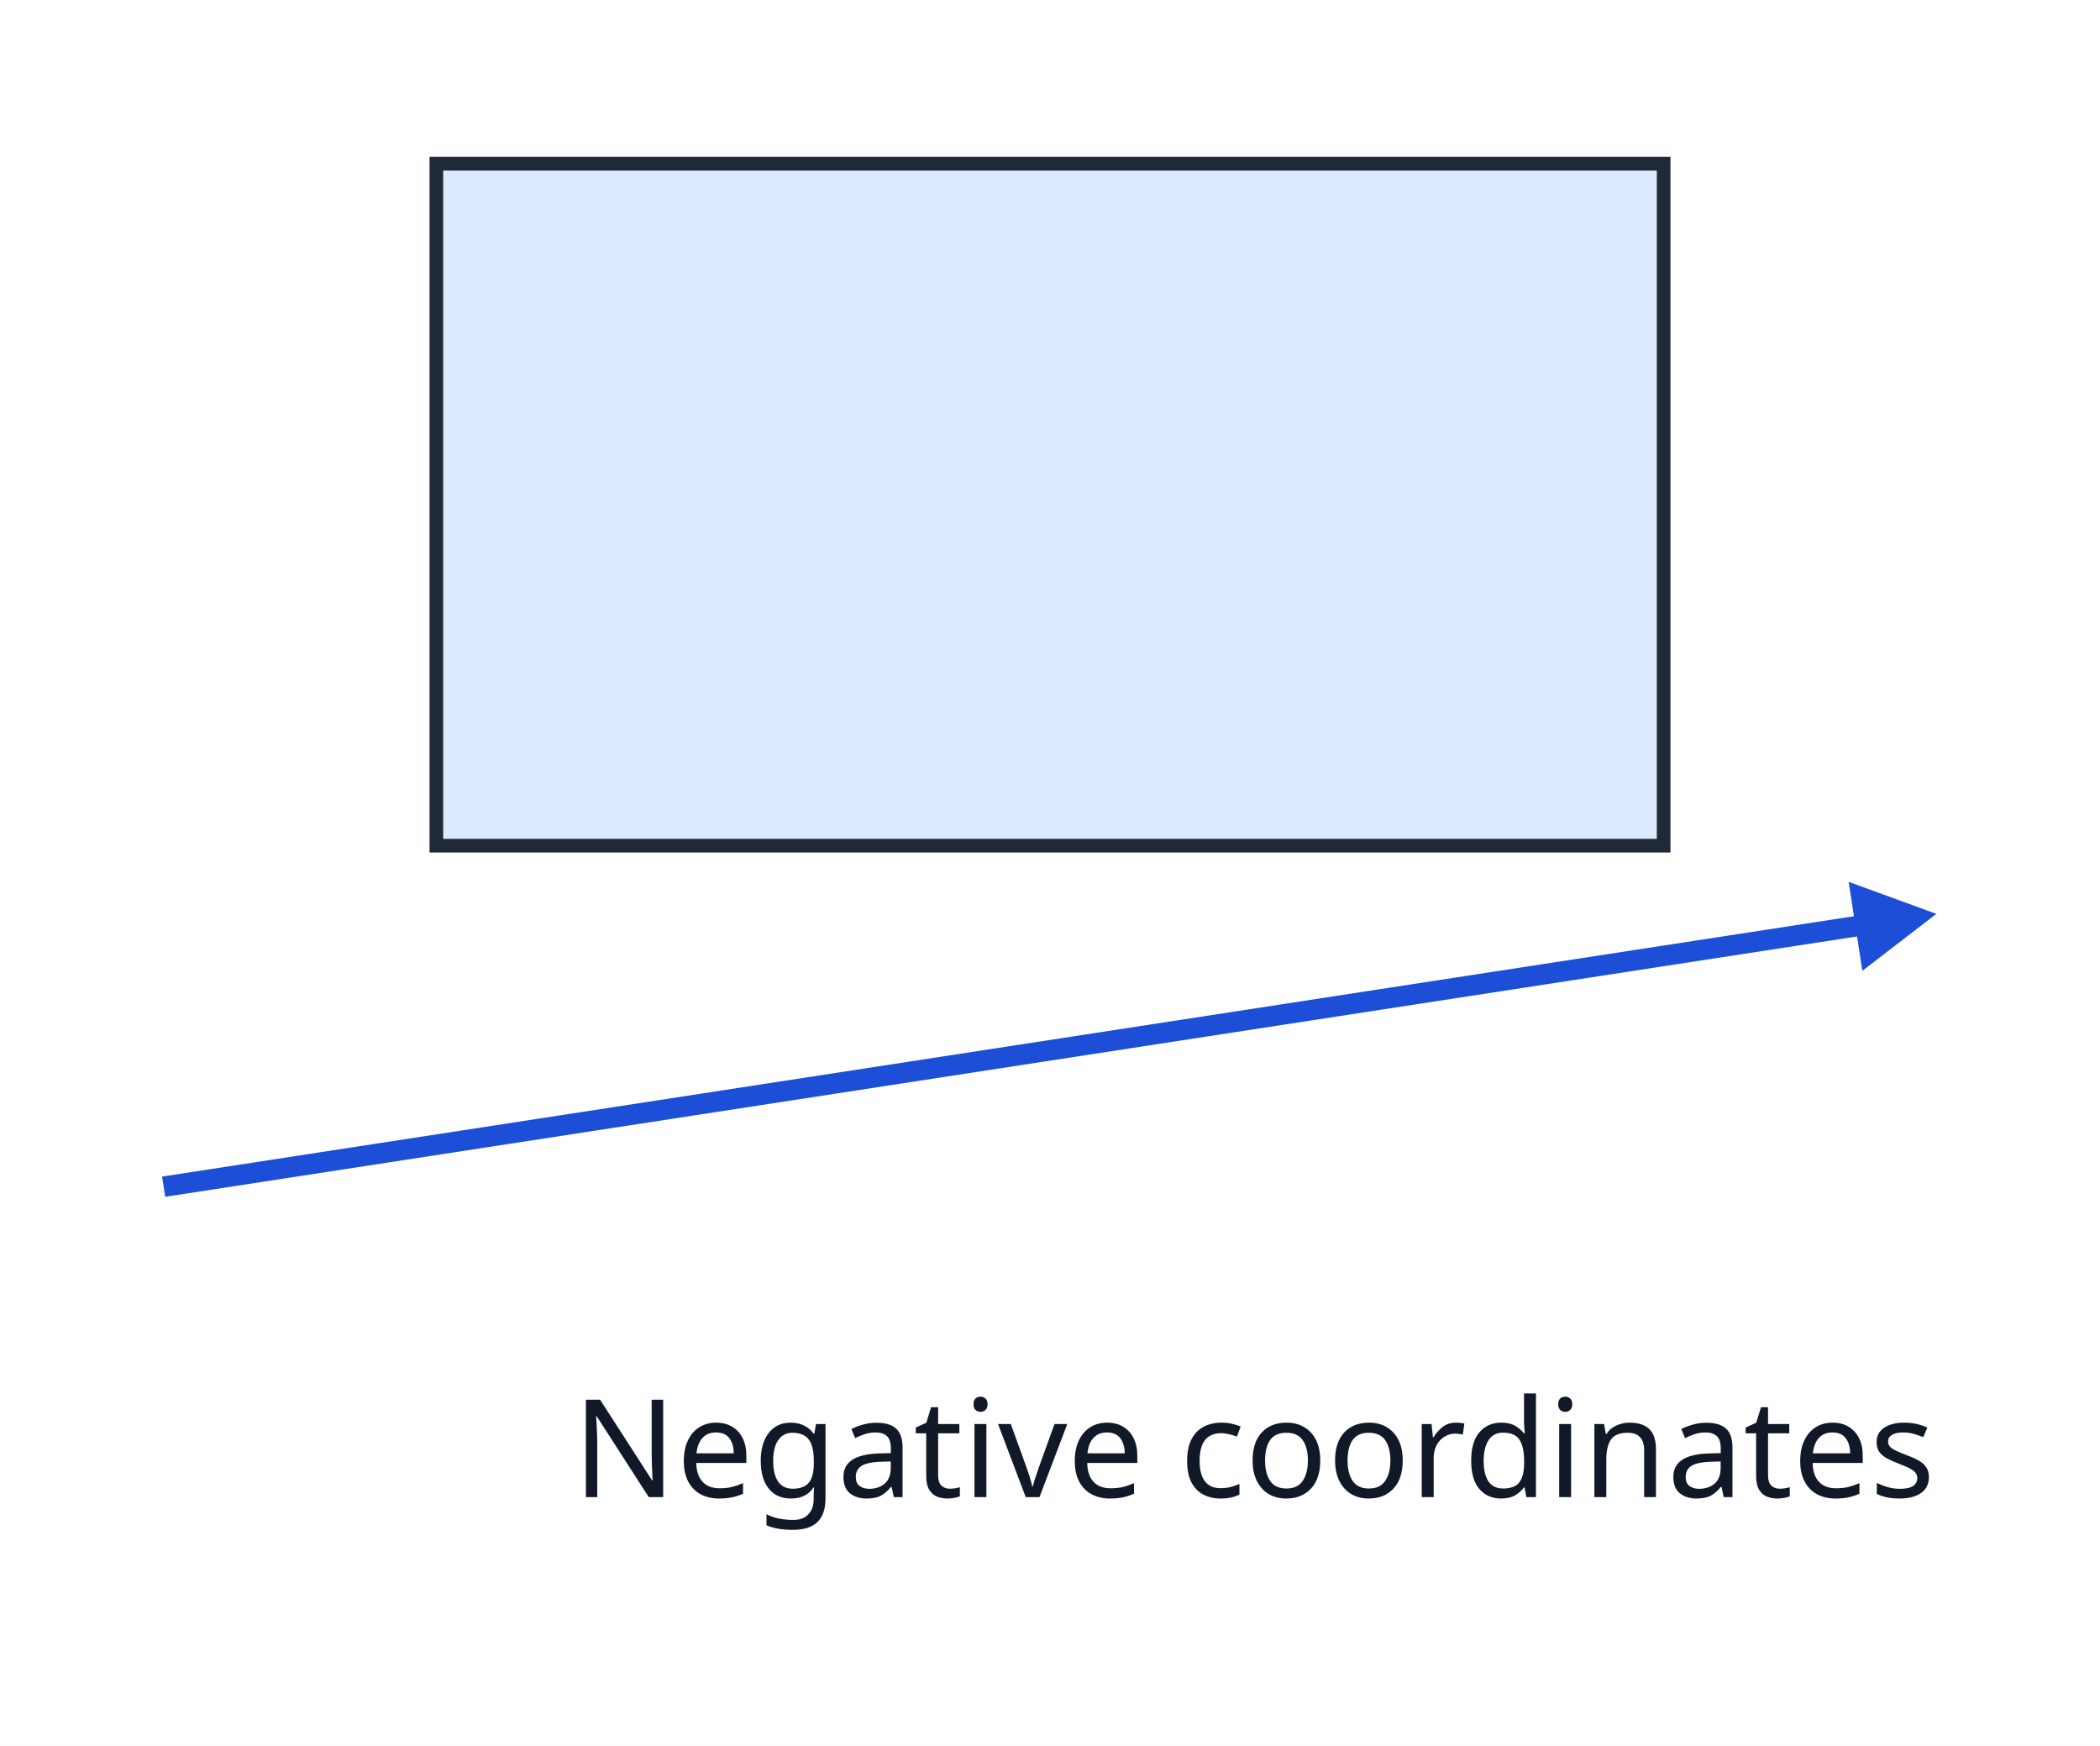
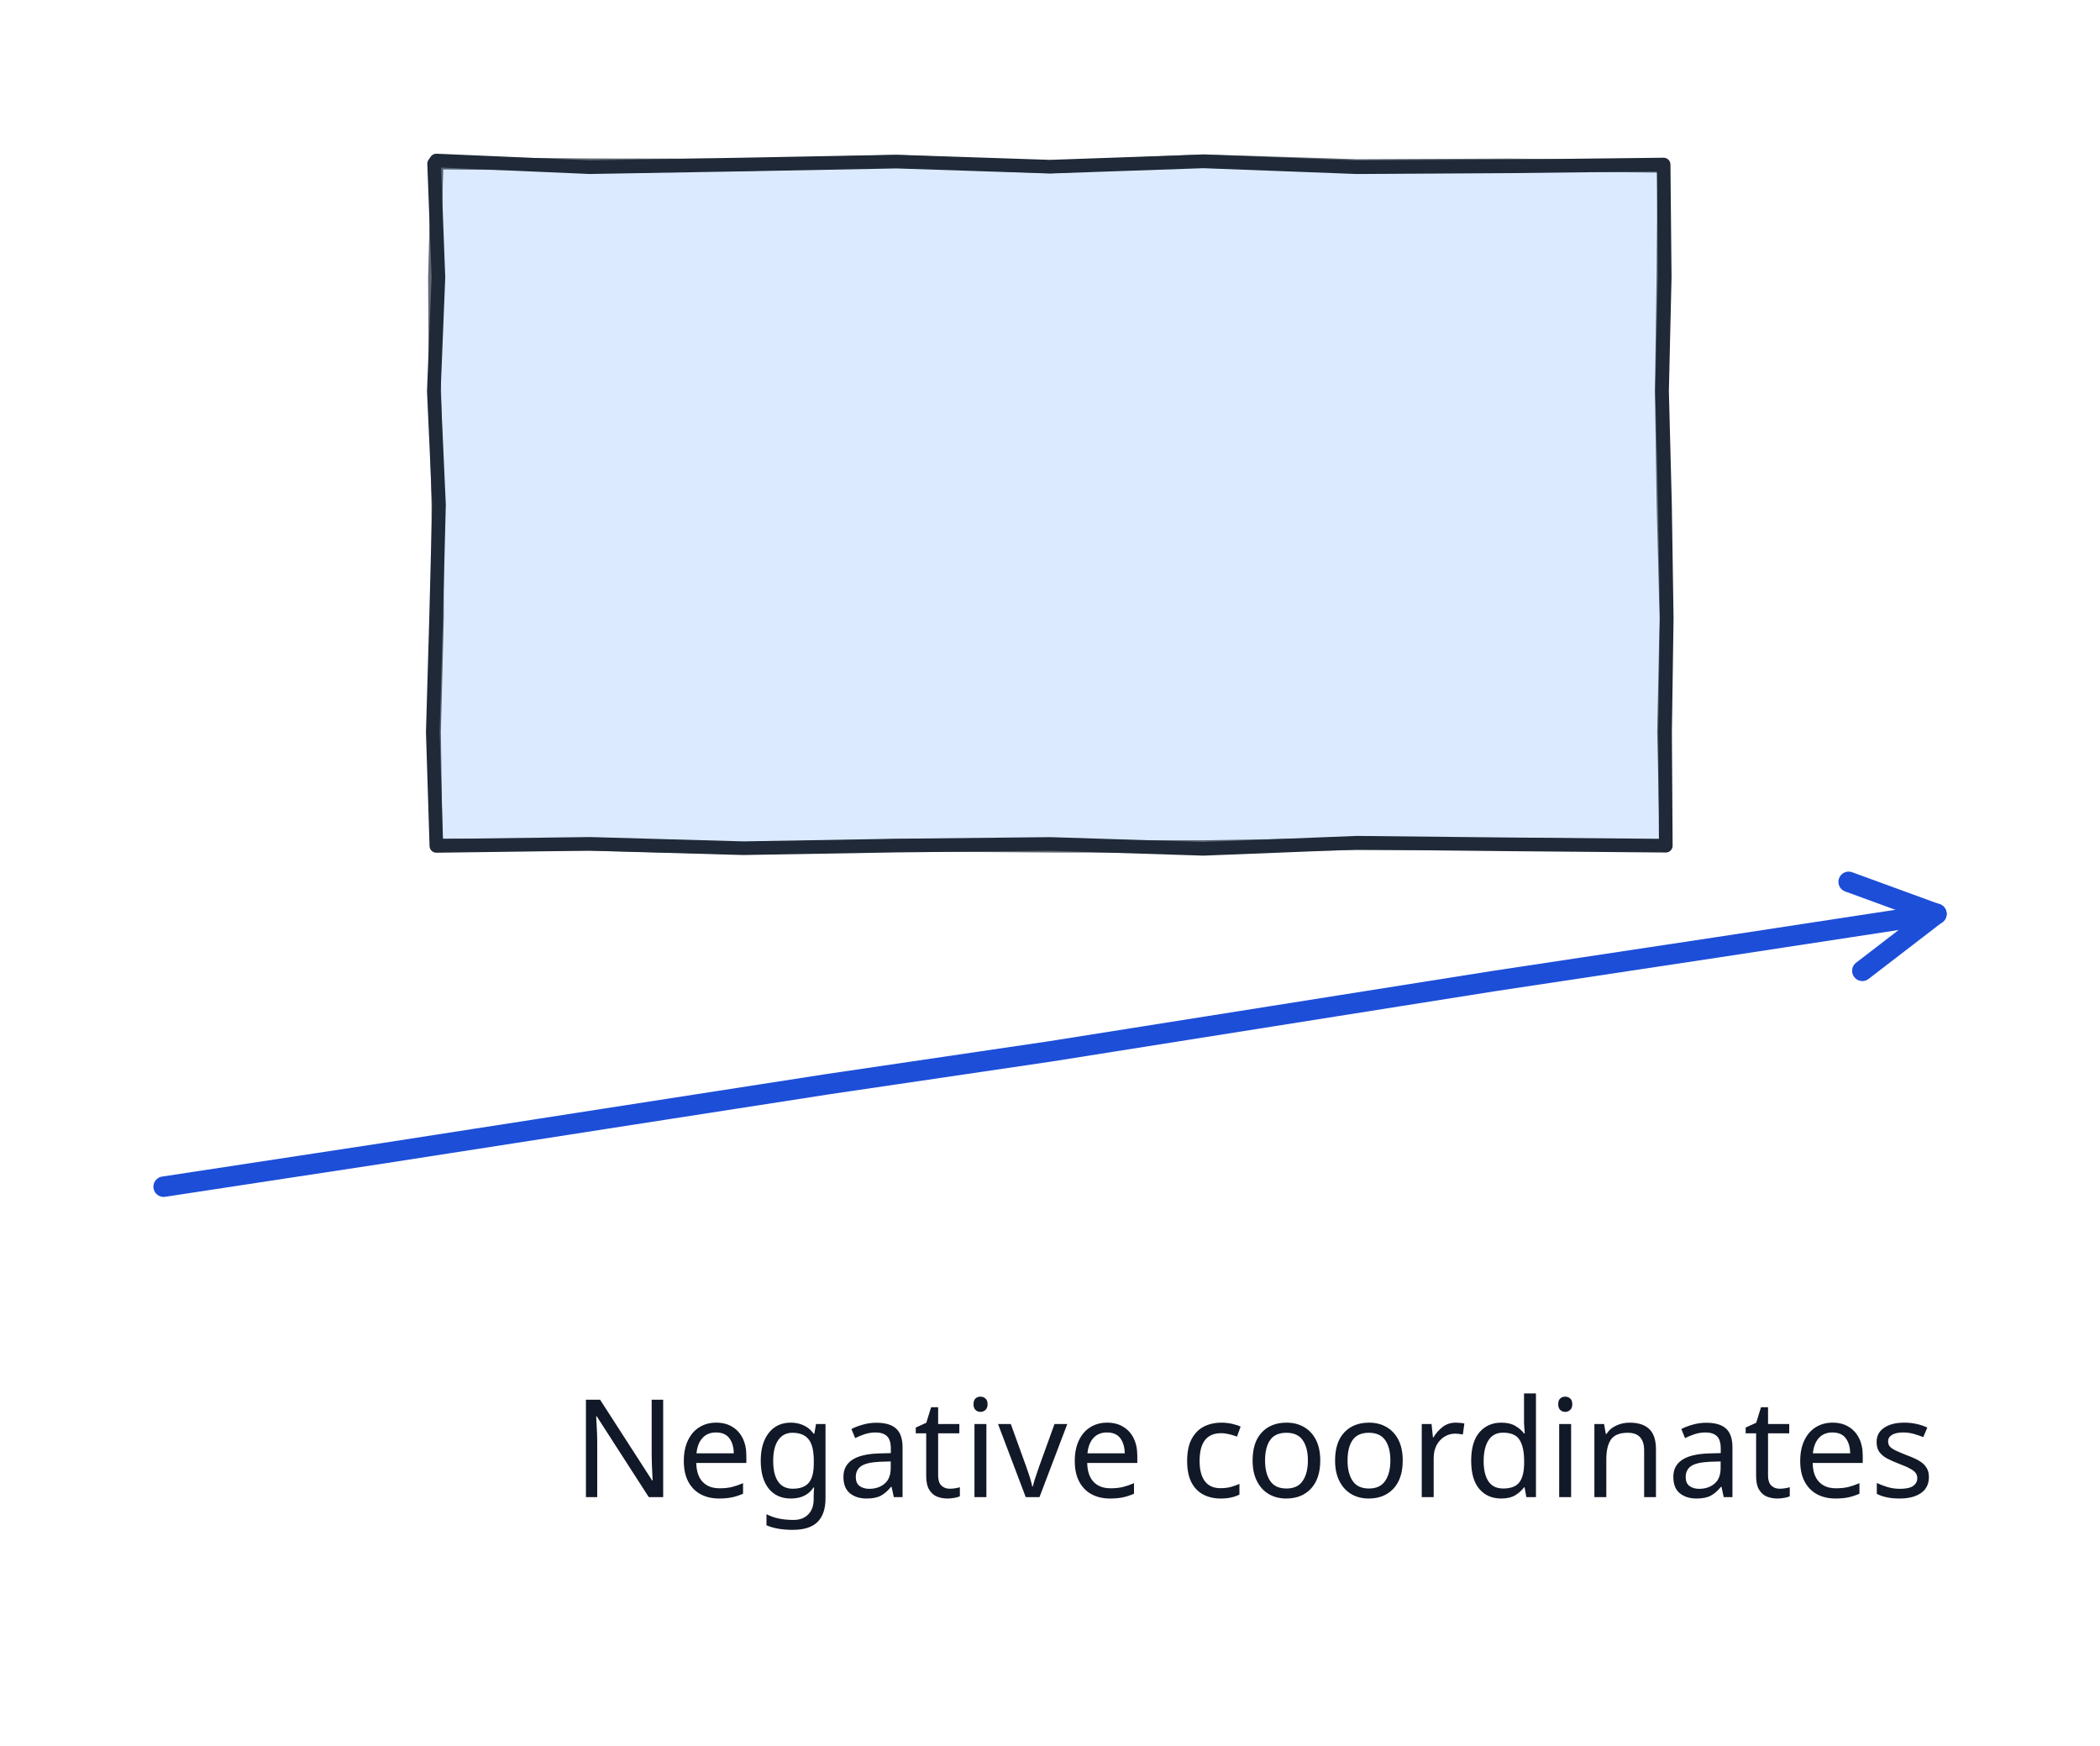
<svg xmlns="http://www.w3.org/2000/svg" version="1.1" width="308" height="256" viewBox="0 0 308 256">
  <rect x="0" y="0" width="308" height="256" fill="#ffffff" />
-   <rect x="64" y="24" width="180" height="100" stroke="#1f2937" fill="#dbeafe" stroke-width="2" opacity="1" />
-   <polyline points="24,174 273.326,135.642" stroke="#1d4ed8" fill="none" stroke-width="3" opacity="1" />
-   <polygon points="284,134 273.143,142.348 271.136,129.301" fill="#1d4ed8" opacity="1" />
-   <text x="84" y="204" font-family="Noto Sans JP, sans-serif" font-size="20" dominant-baseline="hanging" fill="#111827" opacity="1">
+   <g>
+     <path d="M 64 24 L 244 24 L 244 124 L 64 124 Z" fill="#dbeafe" opacity="1" stroke="none" />
+     <path d="M 64 23.537 L 86.5 24.511 L 109 24.123 L 131.5 23.695 L 154 24.44 L 176.5 23.66 L 199 24.515 L 221.5 24.385 L 244 24.127 L 244.158 40.667 L 243.768 57.333 L 244.2 74 L 244.454 90.667 L 244.21 107.333 L 244.318 124 L 221.5 123.804 L 199 123.568 L 176.5 124.458 L 154 123.747 L 131.5 123.983 L 109 124.369 L 86.5 123.733 L 64 124.029 L 63.474 107.333 L 63.959 90.667 L 64.385 74 L 63.628 57.333 L 64.302 40.667 L 63.67 24 Z" fill="none" stroke="#1f2937" stroke-width="2" opacity="1" stroke-linejoin="round" />
+     <path d="M 64 23.934 L 86.5 24.134 L 109 24.173 L 131.5 23.612 L 154 24.515 L 176.5 23.532 L 199 24.245 L 221.5 24.152 L 244 24.423 L 243.865 40.667 L 243.622 57.333 L 243.878 74 L 244.309 90.667 L 243.957 107.333 L 244.34 124 L 221.5 123.743 L 199 123.744 L 176.5 124.109 L 154 124.103 L 131.5 123.931 L 109 124.391 L 86.5 123.817 L 64 123.861 L 63.76 107.333 L 64.186 90.667 L 64.187 74 L 63.792 57.333 L 63.69 40.667 L 64.128 24 Z" fill="none" stroke="#1f2937" stroke-width="1.8" opacity="0.7" stroke-linejoin="round" />
+   </g>
+   <path d="M 24 174 L 56.508 169.051 L 89 163.999 L 121.493 158.957 L 154.025 154.163 L 186.502 149.016 L 218.979 143.867 L 251.494 138.96 L 284 134" fill="none" stroke="#1d4ed8" stroke-width="3" opacity="1" stroke-linejoin="round" stroke-linecap="round" />
+   <path d="M 284 134 L 273.143 142.348" fill="none" stroke="#1d4ed8" stroke-width="3" opacity="1" stroke-linejoin="round" stroke-linecap="round" />
+   <path d="M 284 134 L 271.136 129.301" fill="none" stroke="#1d4ed8" stroke-width="3" opacity="1" stroke-linejoin="round" stroke-linecap="round" />
+   <text x="84" y="204" font-family="Noto Sans JP, sans-serif" font-size="20" dominant-baseline="text-before-edge" fill="#111827" opacity="1">
    <tspan x="84" dy="0">Negative coordinates</tspan>
  </text>
</svg>
